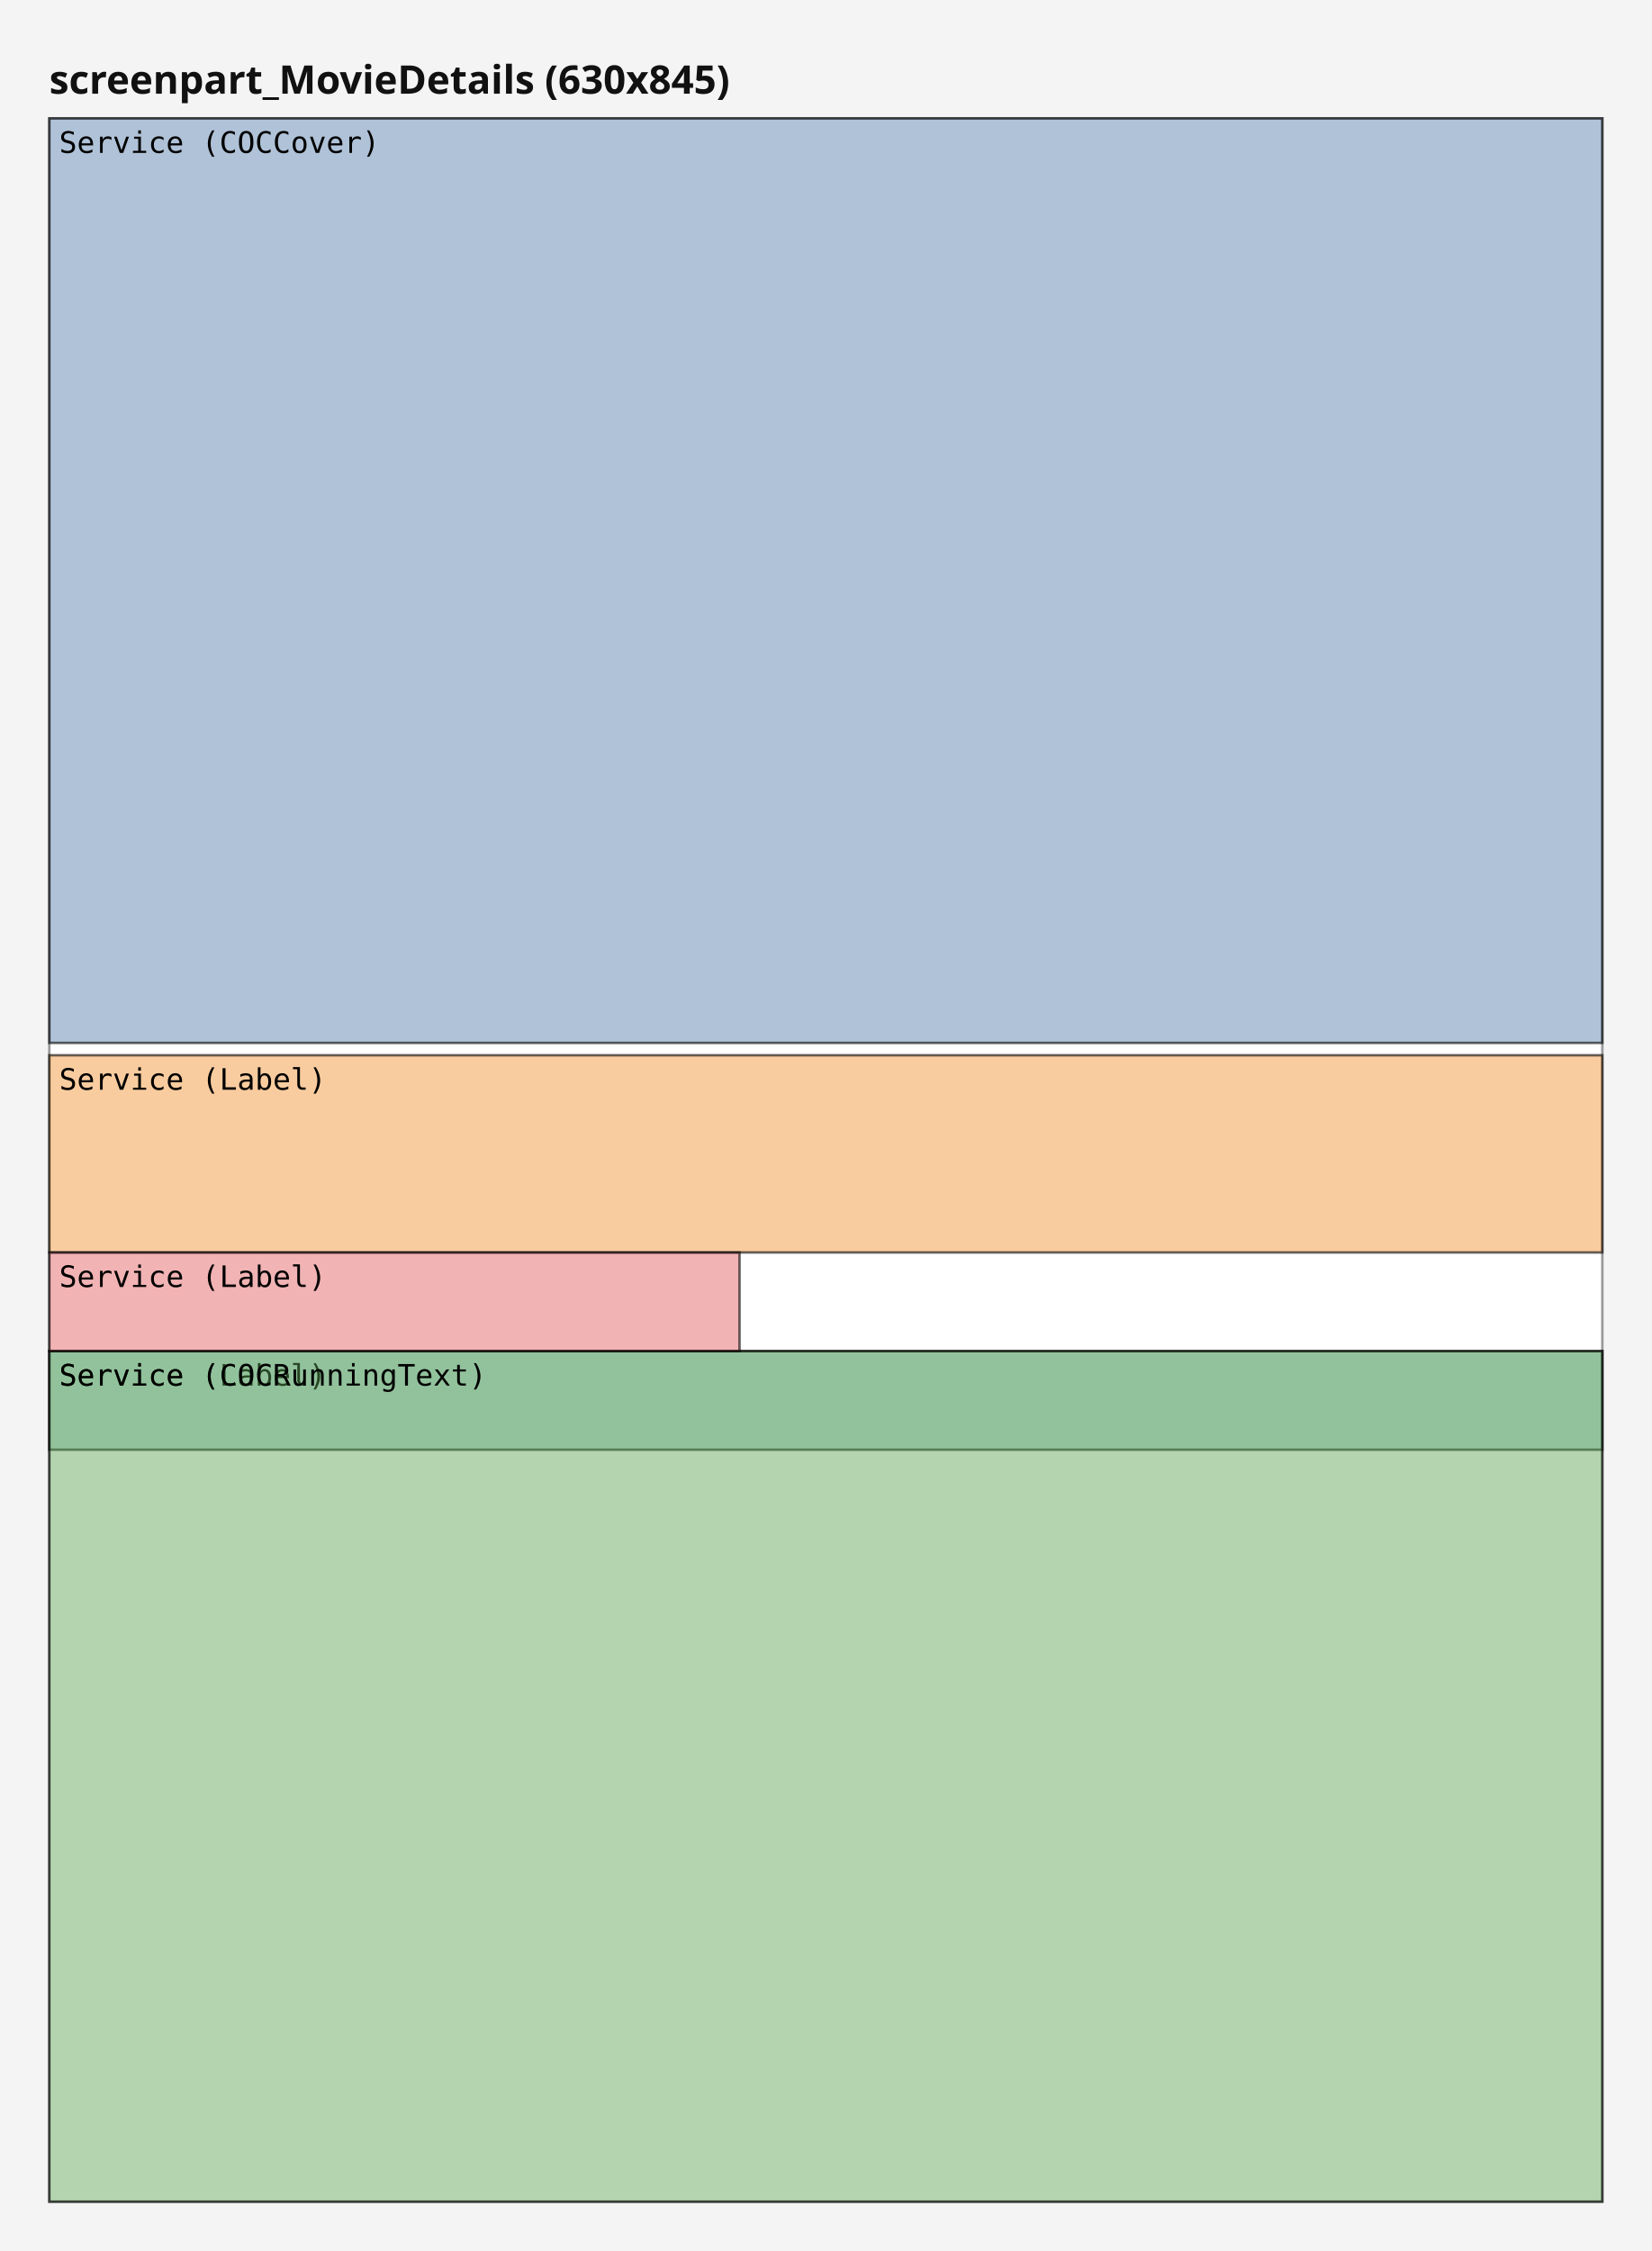
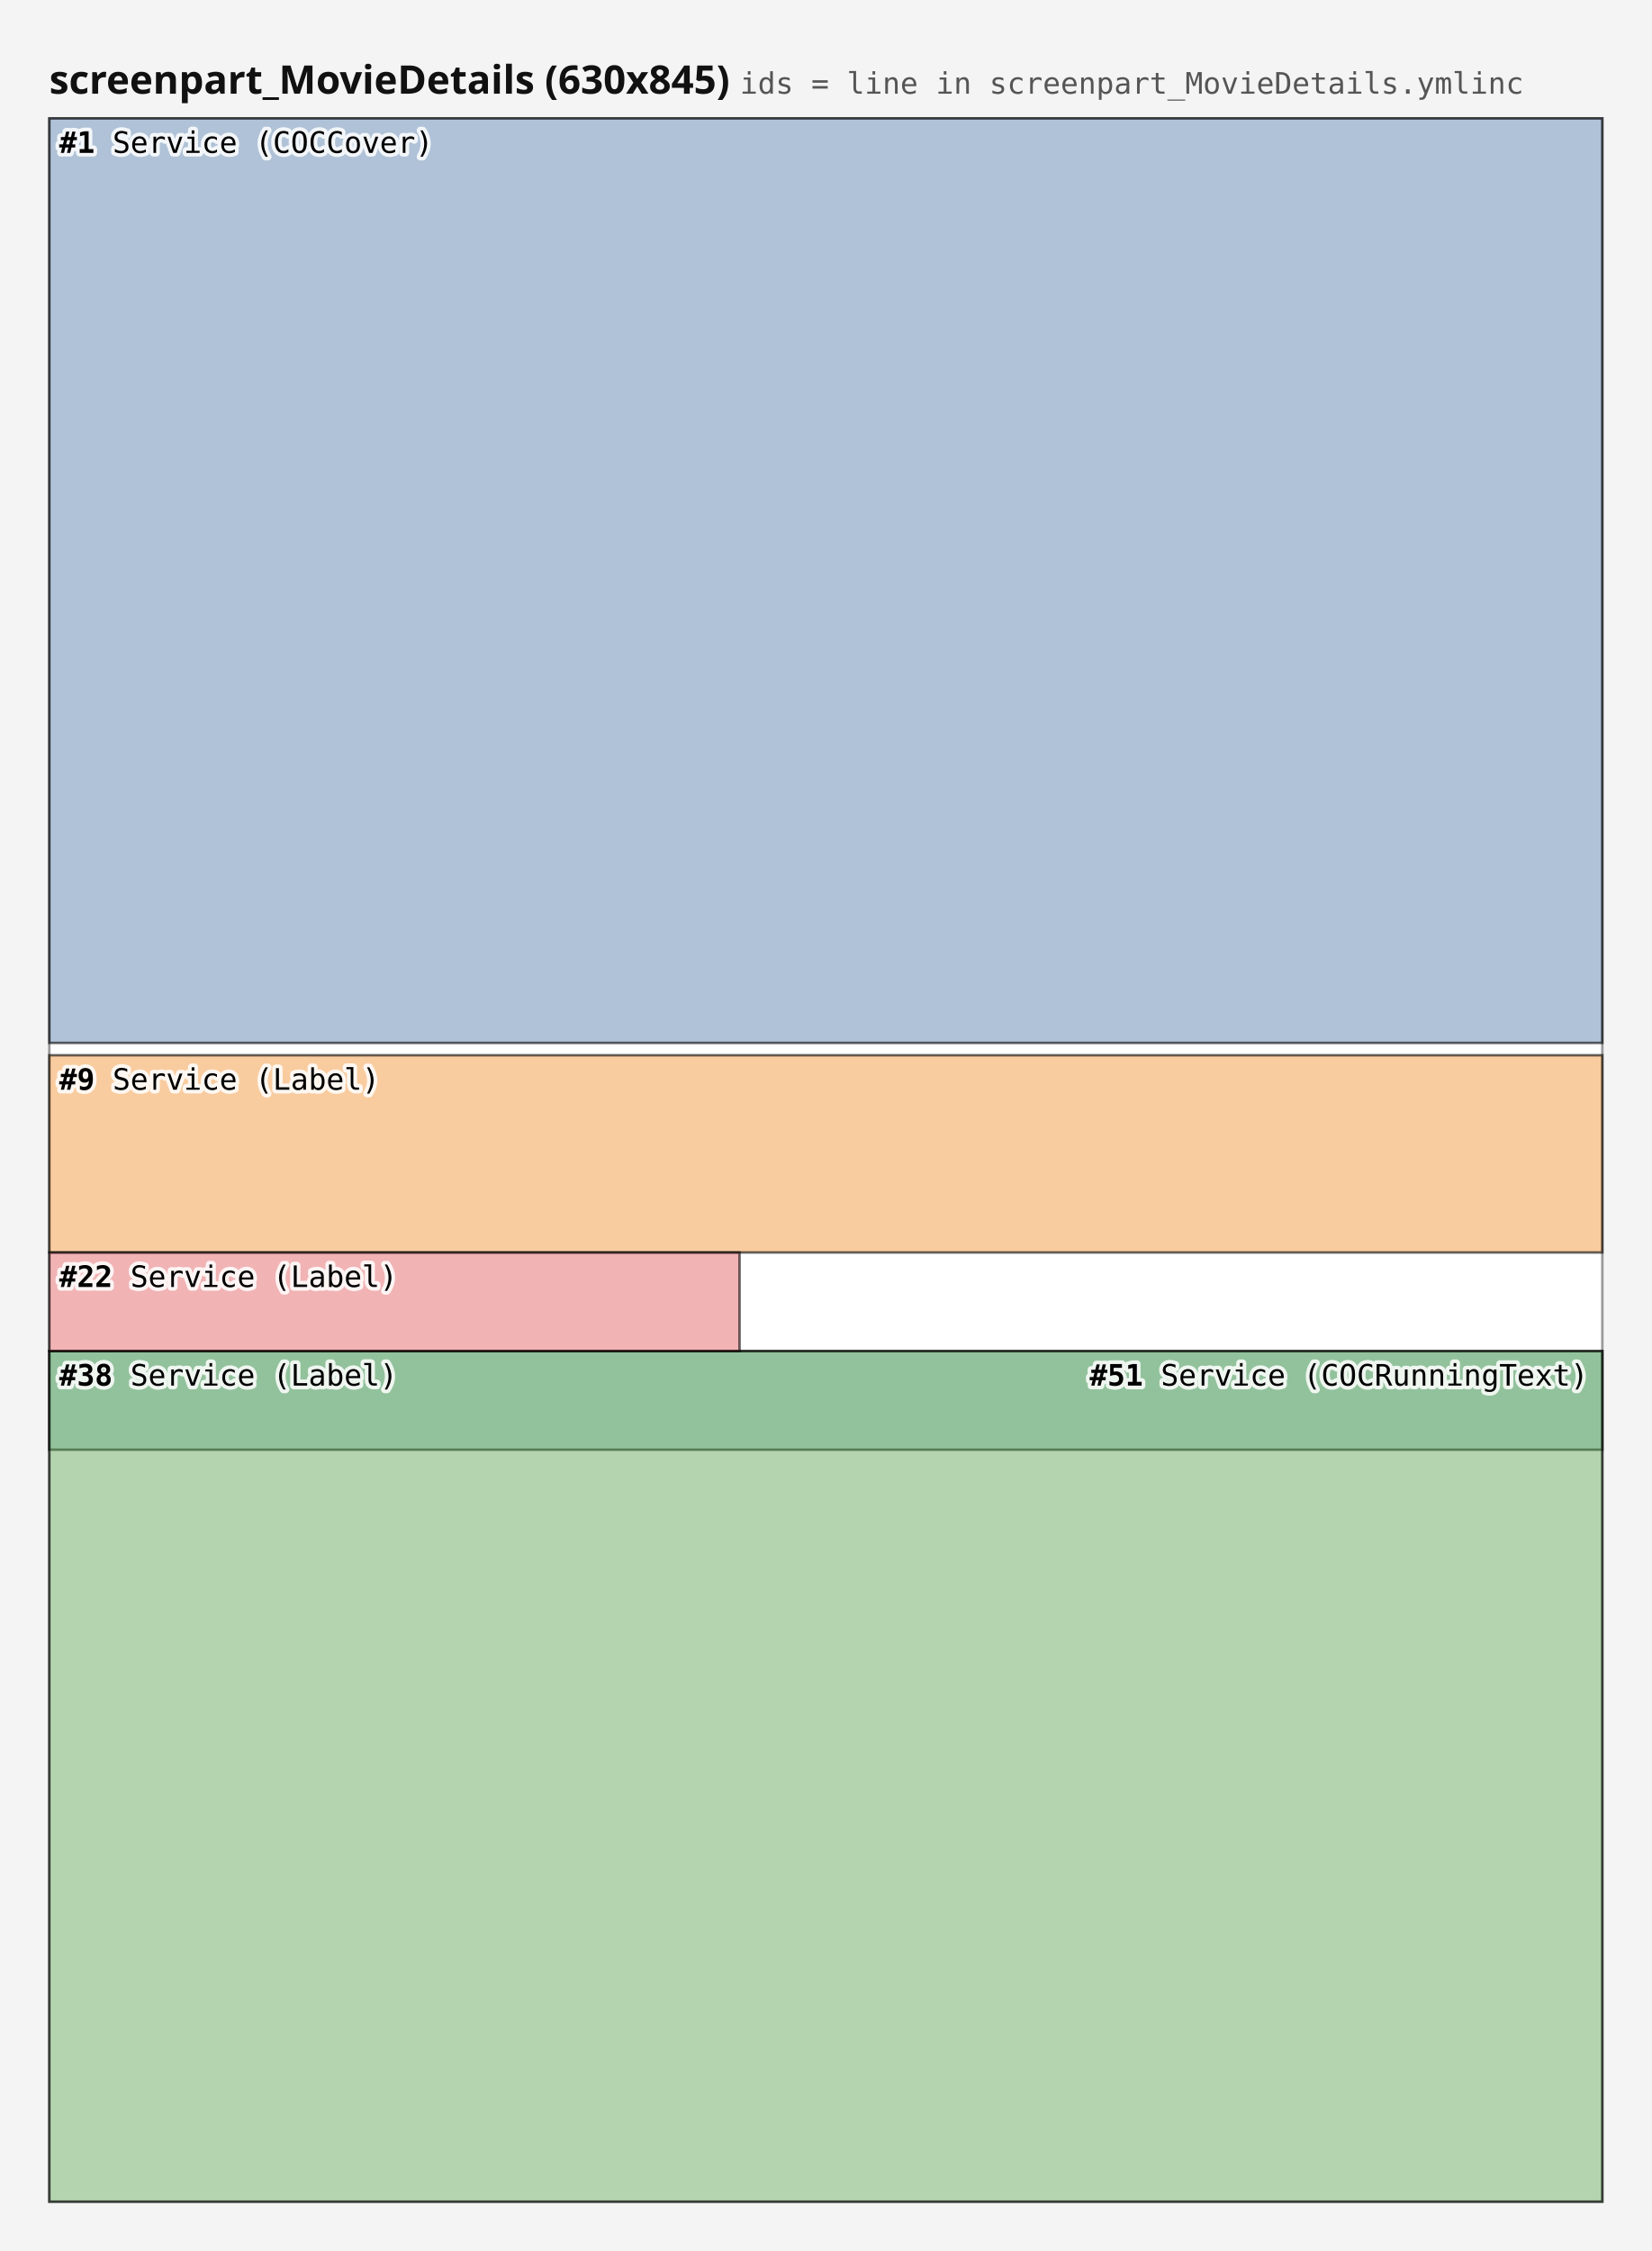
<svg xmlns="http://www.w3.org/2000/svg" width="670" height="913" viewBox="0 0 670 913">
  <rect x="0" y="0" width="670" height="913" fill="#f4f4f4" />
-   <text x="20" y="38" font-family="sans-serif" font-size="16" font-weight="bold" fill="#111111">screenpart_MovieDetails (630x845)</text>
+   <text x="20" y="38" font-family="sans-serif" font-size="16" font-weight="bold" fill="#111111">screenpart_MovieDetails (630x845) <tspan font-family="monospace" font-size="12" font-weight="normal" fill="#555555">ids = line in screenpart_MovieDetails.ymlinc</tspan>
+   </text>
  <g data-screen="0" transform="translate(20,48)">
    <rect x="0" y="0" width="630" height="845" fill="#ffffff" stroke="#999999" stroke-width="1" />
-     <g>
-       <rect data-ref="0:0" x="0" y="0" width="630" height="375" fill="#4e79a7" fill-opacity="0.45" stroke="#000000" stroke-opacity="0.6" stroke-width="1" />
-       <text x="4" y="14" font-family="monospace" font-size="12" fill="#000000">Service (COCCover)</text>
-     </g>
-     <g>
-       <rect data-ref="0:3" x="0" y="500" width="630" height="40" fill="#76b7b2" fill-opacity="0.45" stroke="#000000" stroke-opacity="0.6" stroke-width="1" />
-       <text x="4" y="514" font-family="monospace" font-size="12" fill="#000000">Service (Label)</text>
-     </g>
-     <g>
-       <rect data-ref="0:4" x="0" y="500" width="630" height="345" fill="#59a14f" fill-opacity="0.45" stroke="#000000" stroke-opacity="0.6" stroke-width="1" />
-       <text x="4" y="514" font-family="monospace" font-size="12" fill="#000000">Service (COCRunningText)</text>
-     </g>
-     <g>
-       <rect data-ref="0:1" x="0" y="380" width="630" height="80" fill="#f28e2b" fill-opacity="0.45" stroke="#000000" stroke-opacity="0.6" stroke-width="1" />
-       <text x="4" y="394" font-family="monospace" font-size="12" fill="#000000">Service (Label)</text>
-     </g>
-     <g>
-       <rect data-ref="0:2" x="0" y="460" width="280" height="40" fill="#e15759" fill-opacity="0.45" stroke="#000000" stroke-opacity="0.6" stroke-width="1" />
-       <text x="4" y="474" font-family="monospace" font-size="12" fill="#000000">Service (Label)</text>
+     <rect data-ref="0:0" data-src="screenpart_MovieDetails.ymlinc:1" x="0" y="0" width="630" height="375" fill="#4e79a7" fill-opacity="0.45" stroke="#000000" stroke-opacity="0.6" stroke-width="1" />
+     <rect data-ref="0:3" data-src="screenpart_MovieDetails.ymlinc:38" x="0" y="500" width="630" height="40" fill="#76b7b2" fill-opacity="0.45" stroke="#000000" stroke-opacity="0.6" stroke-width="1" />
+     <rect data-ref="0:4" data-src="screenpart_MovieDetails.ymlinc:51" x="0" y="500" width="630" height="345" fill="#59a14f" fill-opacity="0.45" stroke="#000000" stroke-opacity="0.6" stroke-width="1" />
+     <rect data-ref="0:1" data-src="screenpart_MovieDetails.ymlinc:9" x="0" y="380" width="630" height="80" fill="#f28e2b" fill-opacity="0.45" stroke="#000000" stroke-opacity="0.6" stroke-width="1" />
+     <rect data-ref="0:2" data-src="screenpart_MovieDetails.ymlinc:22" x="0" y="460" width="280" height="40" fill="#e15759" fill-opacity="0.45" stroke="#000000" stroke-opacity="0.6" stroke-width="1" />
+     <g pointer-events="none" font-family="monospace" font-size="12" fill="#000000" stroke="#ffffff" stroke-width="3" stroke-opacity="0.85" stroke-linejoin="round" paint-order="stroke">
+       <text x="4" y="14">
+         <tspan font-weight="bold">#1</tspan> Service (COCCover)</text>
+       <text x="4" y="514">
+         <tspan font-weight="bold">#38</tspan> Service (Label)</text>
+       <text x="422" y="514">
+         <tspan font-weight="bold">#51</tspan> Service (COCRunningText)</text>
+       <text x="4" y="394">
+         <tspan font-weight="bold">#9</tspan> Service (Label)</text>
+       <text x="4" y="474">
+         <tspan font-weight="bold">#22</tspan> Service (Label)</text>
    </g>
  </g>
</svg>
